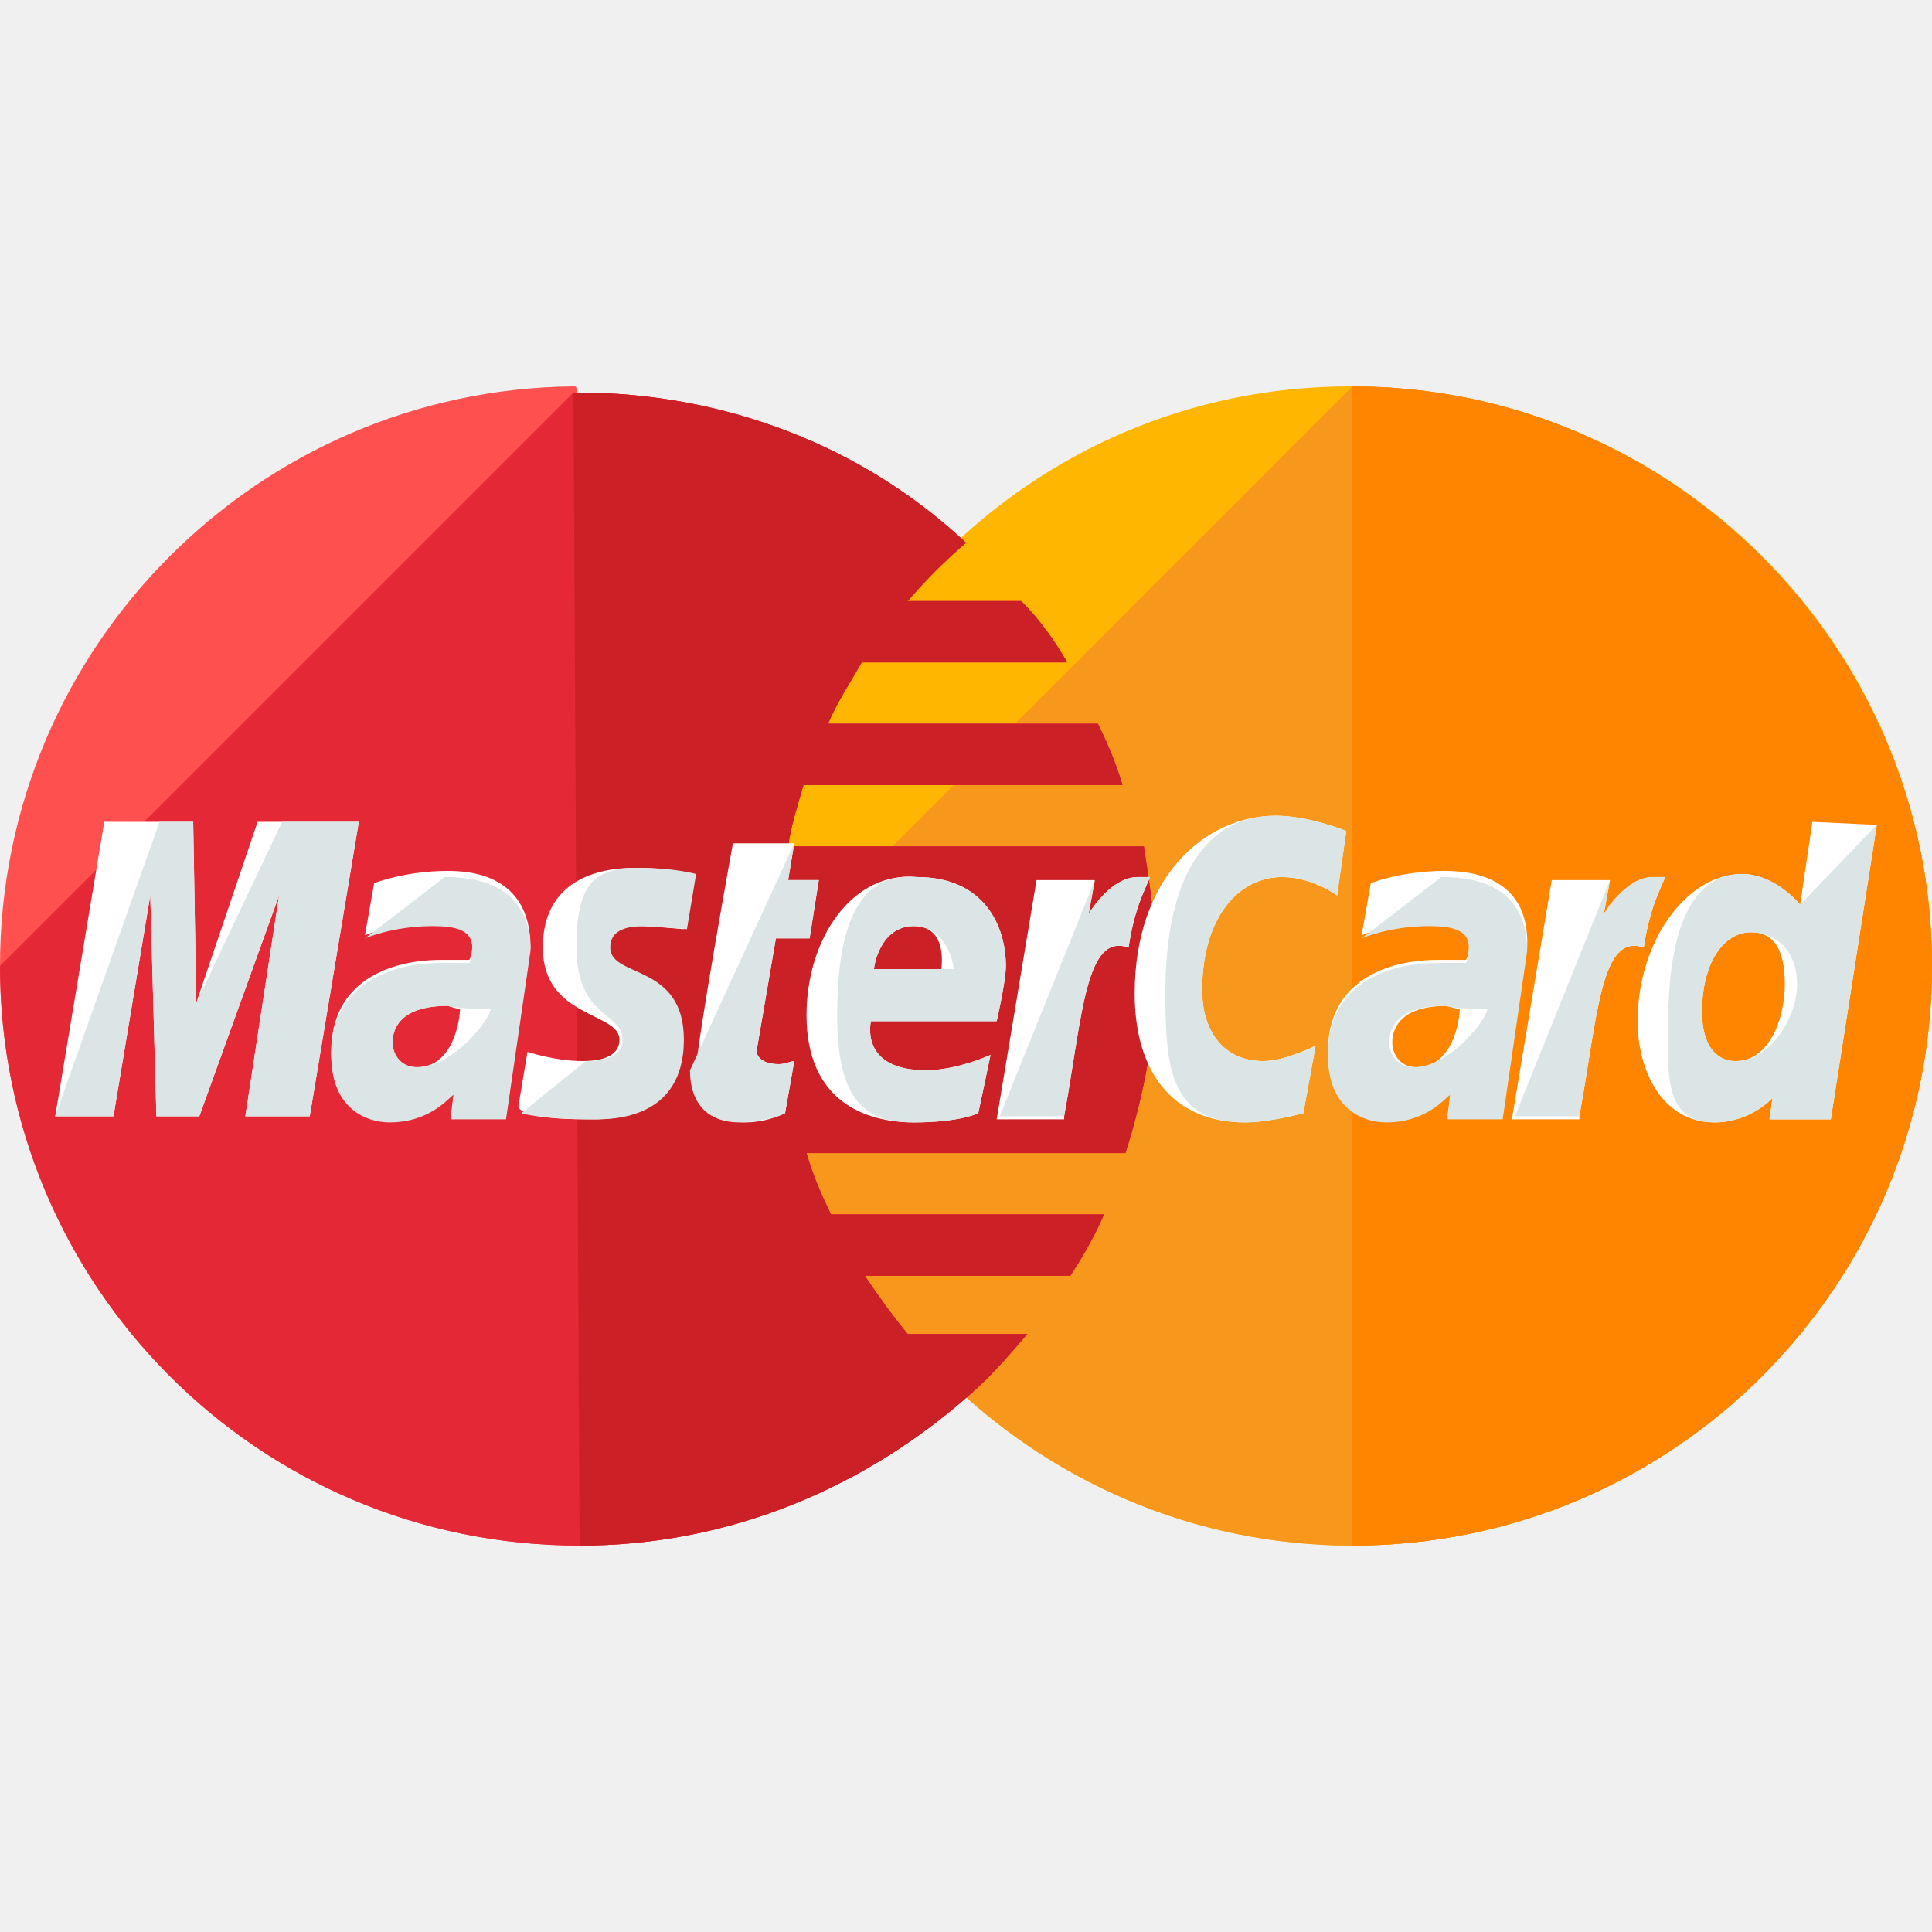
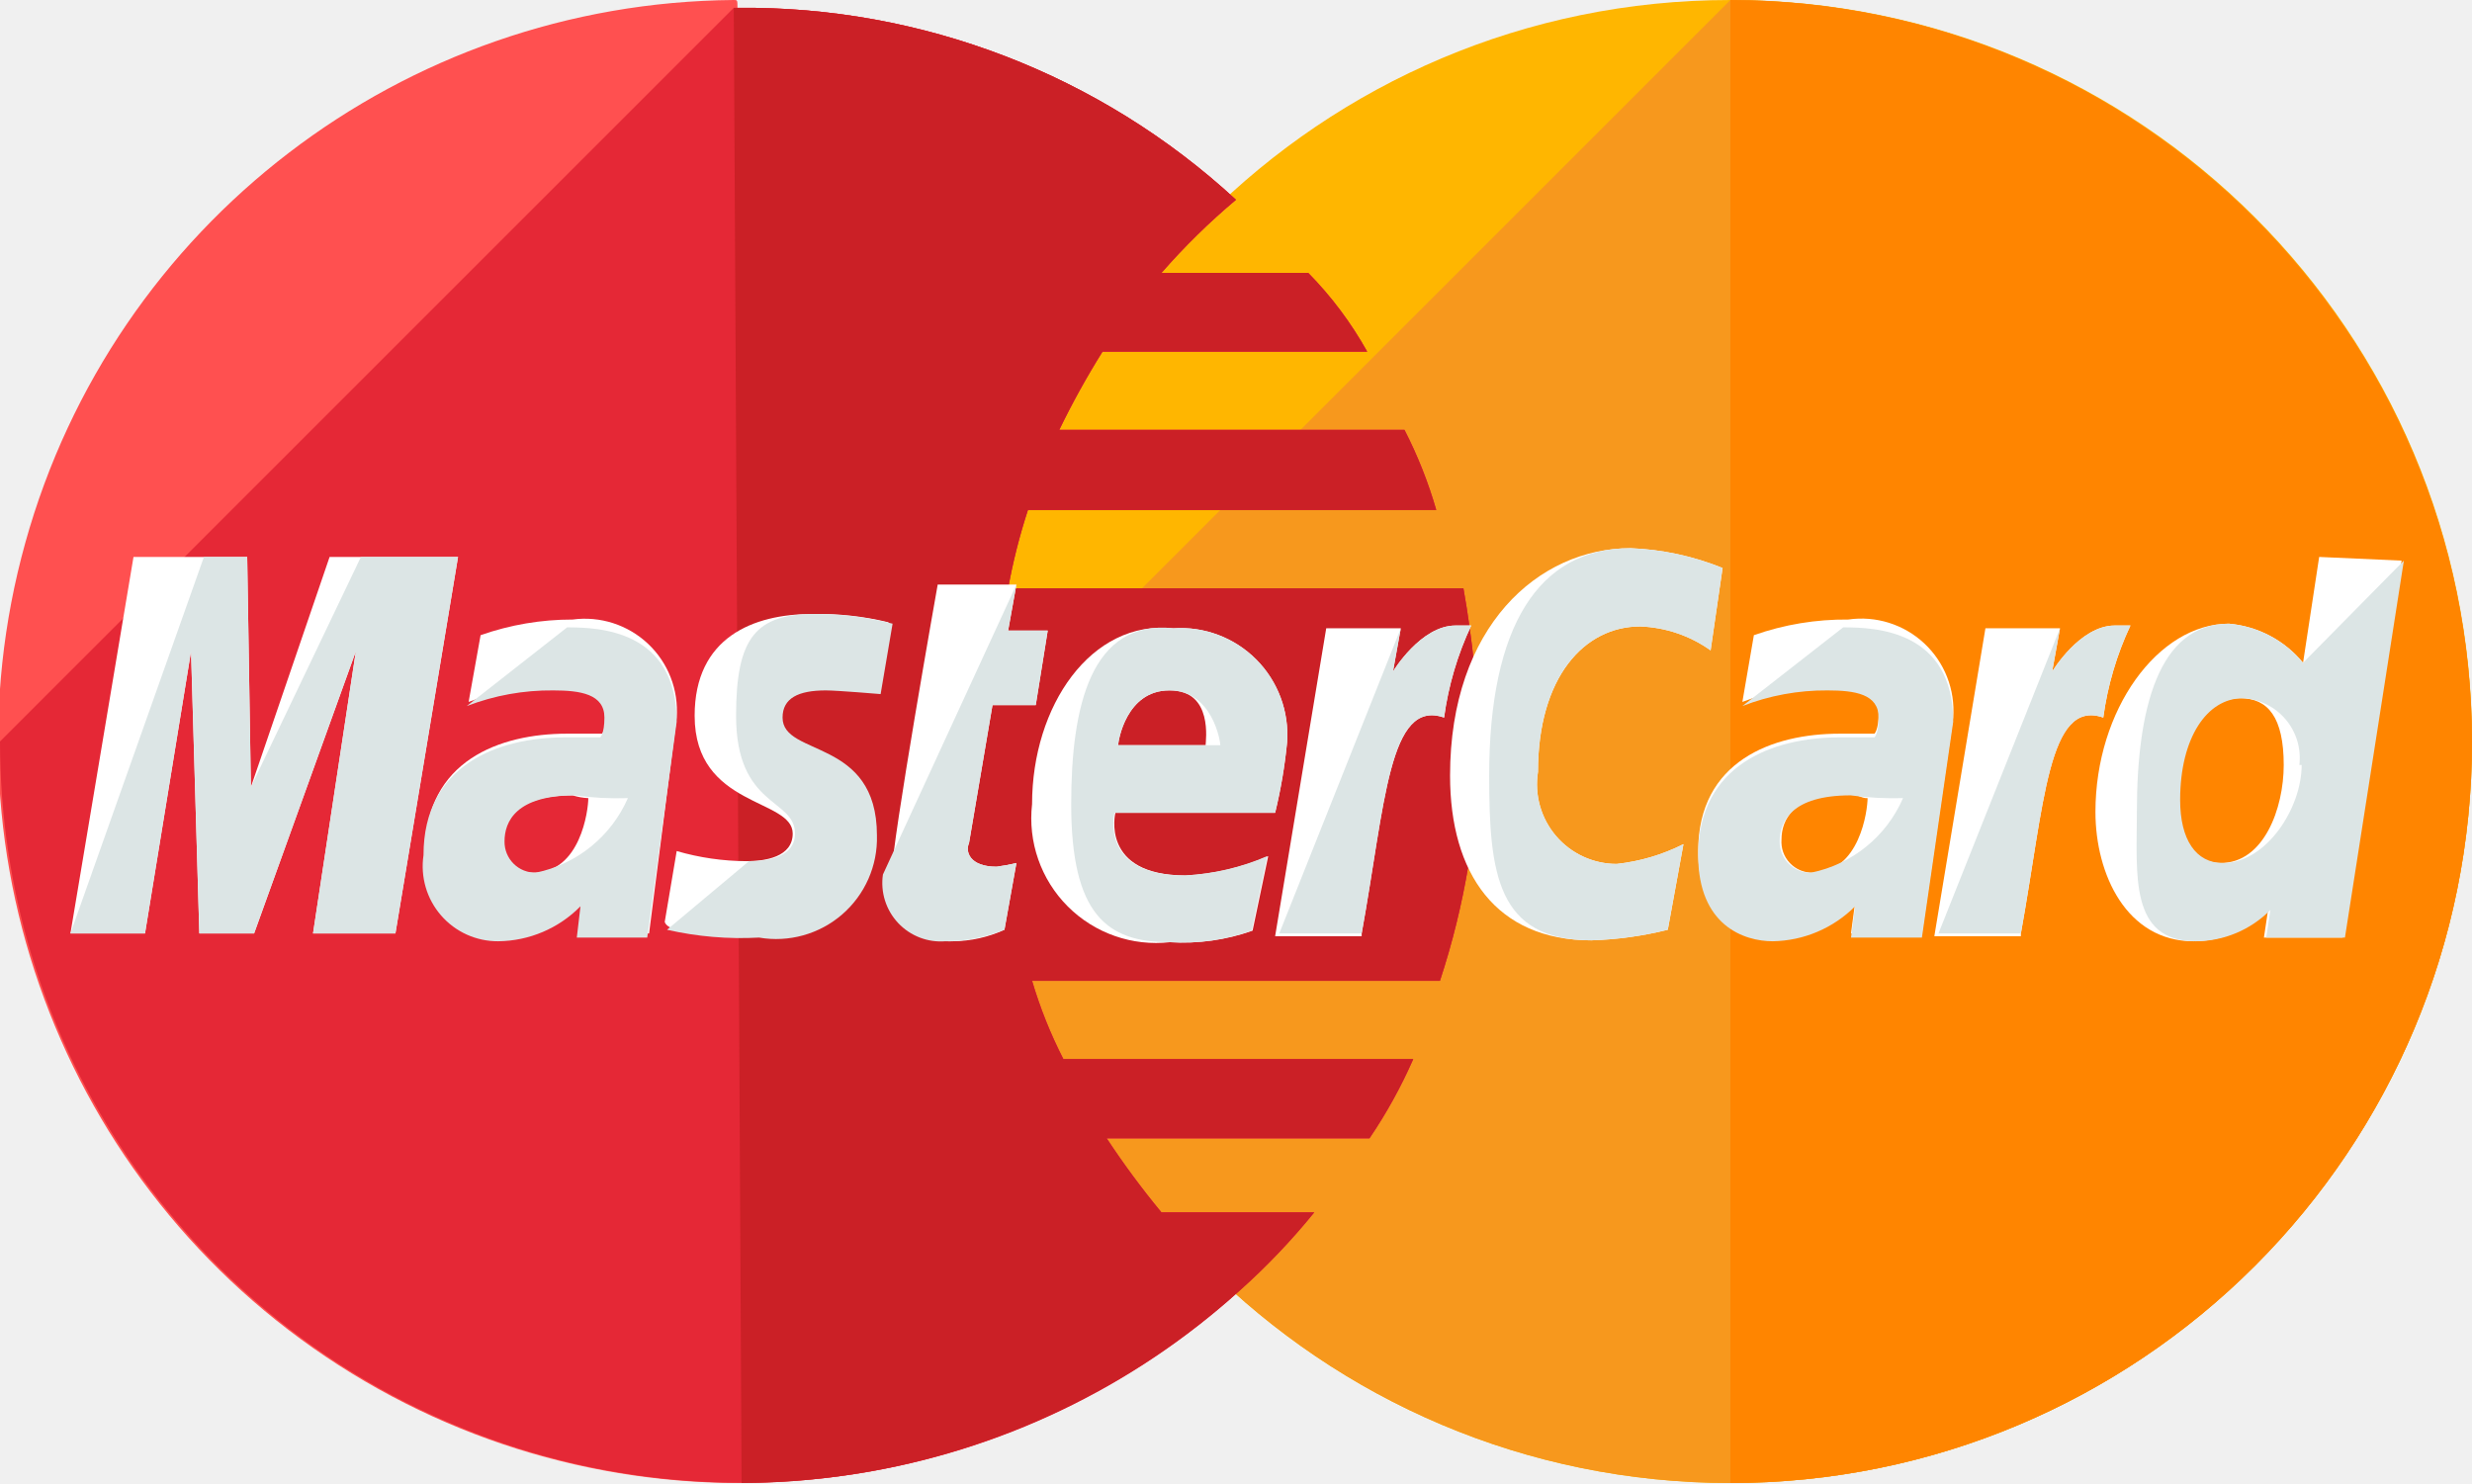
- <svg xmlns="http://www.w3.org/2000/svg" version="1.1" id="Capa_1" x="0px" y="0px" viewBox="0 0 504 504" style="enable-background:new 0 0 504 504;" xml:space="preserve">
-   <path style="fill:#FFB600;" d="M504,252c0,83.2-67.2,151.2-151.2,151.2c-83.2,0-151.2-68-151.2-151.2l0,0  c0-83.2,67.2-151.2,150.4-151.2C436.8,100.8,504,168.8,504,252L504,252z" />
-   <path style="fill:#F7981D;" d="M352.8,100.8c83.2,0,151.2,68,151.2,151.2l0,0c0,83.2-67.2,151.2-151.2,151.2  c-83.2,0-151.2-68-151.2-151.2" />
-   <path style="fill:#FF8500;" d="M352.8,100.8c83.2,0,151.2,68,151.2,151.2l0,0c0,83.2-67.2,151.2-151.2,151.2" />
-   <path style="fill:#FF5050;" d="M149.6,100.8C67.2,101.6,0,168.8,0,252s67.2,151.2,151.2,151.2c39.2,0,74.4-15.2,101.6-39.2l0,0l0,0  c5.6-4.8,10.4-10.4,15.2-16h-31.2c-4-4.8-8-10.4-11.2-15.2h53.6c3.2-4.8,6.4-10.4,8.8-16h-71.2c-2.4-4.8-4.8-10.4-6.4-16h83.2  c4.8-15.2,8-31.2,8-48c0-11.2-1.6-21.6-3.2-32h-92.8c0.8-5.6,2.4-10.4,4-16h83.2c-1.6-5.6-4-11.2-6.4-16H216  c2.4-5.6,5.6-10.4,8.8-16h53.6c-3.2-5.6-7.2-11.2-12-16h-29.6c4.8-5.6,9.6-10.4,15.2-15.2c-26.4-24.8-62.4-39.2-101.6-39.2  C150.4,100.8,150.4,100.8,149.6,100.8z" />
-   <path style="fill:#E52836;" d="M0,252c0,83.2,67.2,151.2,151.2,151.2c39.2,0,74.4-15.2,101.6-39.2l0,0l0,0  c5.6-4.8,10.4-10.4,15.2-16h-31.2c-4-4.8-8-10.4-11.2-15.2h53.6c3.2-4.8,6.4-10.4,8.8-16h-71.2c-2.4-4.8-4.8-10.4-6.4-16h83.2  c4.8-15.2,8-31.2,8-48c0-11.2-1.6-21.6-3.2-32h-92.8c0.8-5.6,2.4-10.4,4-16h83.2c-1.6-5.6-4-11.2-6.4-16H216  c2.4-5.6,5.6-10.4,8.8-16h53.6c-3.2-5.6-7.2-11.2-12-16h-29.6c4.8-5.6,9.6-10.4,15.2-15.2c-26.4-24.8-62.4-39.2-101.6-39.2h-0.8" />
-   <path style="fill:#CB2026;" d="M151.2,403.2c39.2,0,74.4-15.2,101.6-39.2l0,0l0,0c5.6-4.8,10.4-10.4,15.2-16h-31.2  c-4-4.8-8-10.4-11.2-15.2h53.6c3.2-4.8,6.4-10.4,8.8-16h-71.2c-2.4-4.8-4.8-10.4-6.4-16h83.2c4.8-15.2,8-31.2,8-48  c0-11.2-1.6-21.6-3.2-32h-92.8c0.8-5.6,2.4-10.4,4-16h83.2c-1.6-5.6-4-11.2-6.4-16H216c2.4-5.6,5.6-10.4,8.8-16h53.6  c-3.2-5.6-7.2-11.2-12-16h-29.6c4.8-5.6,9.6-10.4,15.2-15.2c-26.4-24.8-62.4-39.2-101.6-39.2h-0.8" />
-   <g>
-     <path style="fill:#FFFFFF;" d="M204.8,290.4l2.4-13.6c-0.8,0-2.4,0.8-4,0.8c-5.6,0-6.4-3.2-5.6-4.8l4.8-28h8.8l2.4-15.2h-8l1.6-9.6   h-16c0,0-9.6,52.8-9.6,59.2c0,9.6,5.6,13.6,12.8,13.6C199.2,292.8,203.2,291.2,204.8,290.4z" />
-     <path style="fill:#FFFFFF;" d="M210.4,264.8c0,22.4,15.2,28,28,28c12,0,16.8-2.4,16.8-2.4l3.2-15.2c0,0-8.8,4-16.8,4   c-17.6,0-14.4-12.8-14.4-12.8H260c0,0,2.4-10.4,2.4-14.4c0-10.4-5.6-23.2-23.2-23.2C222.4,227.2,210.4,244.8,210.4,264.8z    M238.4,241.6c8.8,0,7.2,10.4,7.2,11.2H228C228,252,229.6,241.6,238.4,241.6z" />
-     <path style="fill:#FFFFFF;" d="M340,290.4l3.2-17.6c0,0-8,4-13.6,4c-11.2,0-16-8.8-16-18.4c0-19.2,9.6-29.6,20.8-29.6   c8,0,14.4,4.8,14.4,4.8l2.4-16.8c0,0-9.6-4-18.4-4c-18.4,0-36.8,16-36.8,46.4c0,20,9.6,33.6,28.8,33.6   C331.2,292.8,340,290.4,340,290.4z" />
-     <path style="fill:#FFFFFF;" d="M116.8,227.2c-11.2,0-19.2,3.2-19.2,3.2L95.2,244c0,0,7.2-3.2,17.6-3.2c5.6,0,10.4,0.8,10.4,5.6   c0,3.2-0.8,4-0.8,4s-4.8,0-7.2,0c-13.6,0-28.8,5.6-28.8,24c0,14.4,9.6,17.6,15.2,17.6c11.2,0,16-7.2,16.8-7.2l-0.8,6.4H132l6.4-44   C138.4,228,122.4,227.2,116.8,227.2z M120,263.2c0,2.4-1.6,15.2-11.2,15.2c-4.8,0-6.4-4-6.4-6.4c0-4,2.4-9.6,14.4-9.6   C119.2,263.2,120,263.2,120,263.2z" />
-     <path style="fill:#FFFFFF;" d="M153.6,292c4,0,24,0.8,24-20.8c0-20-19.2-16-19.2-24c0-4,3.2-5.6,8.8-5.6c2.4,0,11.2,0.8,11.2,0.8   l2.4-14.4c0,0-5.6-1.6-15.2-1.6c-12,0-24,4.8-24,20.8c0,18.4,20,16.8,20,24c0,4.8-5.6,5.6-9.6,5.6c-7.2,0-14.4-2.4-14.4-2.4   l-2.4,14.4C136,290.4,140,292,153.6,292z" />
-     <path style="fill:#FFFFFF;" d="M472.8,214.4l-3.2,21.6c0,0-6.4-8-15.2-8c-14.4,0-27.2,17.6-27.2,38.4c0,12.8,6.4,26.4,20,26.4   c9.6,0,15.2-6.4,15.2-6.4l-0.8,5.6h16l12-76.8L472.8,214.4z M465.6,256.8c0,8.8-4,20-12.8,20c-5.6,0-8.8-4.8-8.8-12.8   c0-12.8,5.6-20.8,12.8-20.8C462.4,243.2,465.6,247.2,465.6,256.8z" />
-     <path style="fill:#FFFFFF;" d="M29.6,291.2l9.6-57.6l1.6,57.6H52l20.8-57.6L64,291.2h16.8l12.8-76.8H67.2l-16,47.2l-0.8-47.2H27.2   l-12.8,76.8H29.6z" />
-     <path style="fill:#FFFFFF;" d="M277.6,291.2c4.8-26.4,5.6-48,16.8-44c1.6-10.4,4-14.4,5.6-18.4c0,0-0.8,0-3.2,0   c-7.2,0-12.8,9.6-12.8,9.6l1.6-8.8h-15.2L260,292h17.6V291.2z" />
-     <path style="fill:#FFFFFF;" d="M376.8,227.2c-11.2,0-19.2,3.2-19.2,3.2l-2.4,13.6c0,0,7.2-3.2,17.6-3.2c5.6,0,10.4,0.8,10.4,5.6   c0,3.2-0.8,4-0.8,4s-4.8,0-7.2,0c-13.6,0-28.8,5.6-28.8,24c0,14.4,9.6,17.6,15.2,17.6c11.2,0,16-7.2,16.8-7.2l-0.8,6.4H392l6.4-44   C399.2,228,382.4,227.2,376.8,227.2z M380.8,263.2c0,2.4-1.6,15.2-11.2,15.2c-4.8,0-6.4-4-6.4-6.4c0-4,2.4-9.6,14.4-9.6   C380,263.2,380,263.2,380.8,263.2z" />
-     <path style="fill:#FFFFFF;" d="M412,291.2c4.8-26.4,5.6-48,16.8-44c1.6-10.4,4-14.4,5.6-18.4c0,0-0.8,0-3.2,0   c-7.2,0-12.8,9.6-12.8,9.6l1.6-8.8h-15.2L394.4,292H412V291.2z" />
-   </g>
-   <g>
-     <path style="fill:#DCE5E5;" d="M180,279.2c0,9.6,5.6,13.6,12.8,13.6c5.6,0,10.4-1.6,12-2.4l2.4-13.6c-0.8,0-2.4,0.8-4,0.8   c-5.6,0-6.4-3.2-5.6-4.8l4.8-28h8.8l2.4-15.2h-8l1.6-9.6" />
-     <path style="fill:#DCE5E5;" d="M218.4,264.8c0,22.4,7.2,28,20,28c12,0,16.8-2.4,16.8-2.4l3.2-15.2c0,0-8.8,4-16.8,4   c-17.6,0-14.4-12.8-14.4-12.8H260c0,0,2.4-10.4,2.4-14.4c0-10.4-5.6-23.2-23.2-23.2C222.4,227.2,218.4,244.8,218.4,264.8z    M238.4,241.6c8.8,0,10.4,10.4,10.4,11.2H228C228,252,229.6,241.6,238.4,241.6z" />
-     <path style="fill:#DCE5E5;" d="M340,290.4l3.2-17.6c0,0-8,4-13.6,4c-11.2,0-16-8.8-16-18.4c0-19.2,9.6-29.6,20.8-29.6   c8,0,14.4,4.8,14.4,4.8l2.4-16.8c0,0-9.6-4-18.4-4c-18.4,0-28.8,16-28.8,46.4c0,20,1.6,33.6,20.8,33.6   C331.2,292.8,340,290.4,340,290.4z" />
-     <path style="fill:#DCE5E5;" d="M95.2,244.8c0,0,7.2-3.2,17.6-3.2c5.6,0,10.4,0.8,10.4,5.6c0,3.2-0.8,4-0.8,4s-4.8,0-7.2,0   c-13.6,0-28.8,5.6-28.8,24c0,14.4,9.6,17.6,15.2,17.6c11.2,0,16-7.2,16.8-7.2l-0.8,6.4H132l6.4-44c0-18.4-16-19.2-22.4-19.2    M128,263.2c0,2.4-9.6,15.2-19.2,15.2c-4.8,0-6.4-4-6.4-6.4c0-4,2.4-9.6,14.4-9.6C119.2,263.2,128,263.2,128,263.2z" />
-     <path style="fill:#DCE5E5;" d="M136,290.4c0,0,4.8,1.6,18.4,1.6c4,0,24,0.8,24-20.8c0-20-19.2-16-19.2-24c0-4,3.2-5.6,8.8-5.6   c2.4,0,11.2,0.8,11.2,0.8l2.4-14.4c0,0-5.6-1.6-15.2-1.6c-12,0-16,4.8-16,20.8c0,18.4,12,16.8,12,24c0,4.8-5.6,5.6-9.6,5.6" />
-     <path style="fill:#DCE5E5;" d="M469.6,236c0,0-6.4-8-15.2-8c-14.4,0-19.2,17.6-19.2,38.4c0,12.8-1.6,26.4,12,26.4   c9.6,0,15.2-6.4,15.2-6.4l-0.8,5.6h16l12-76.8 M468.8,256.8c0,8.8-7.2,20-16,20c-5.6,0-8.8-4.8-8.8-12.8c0-12.8,5.6-20.8,12.8-20.8   C462.4,243.2,468.8,247.2,468.8,256.8z" />
-     <path style="fill:#DCE5E5;" d="M29.6,291.2l9.6-57.6l1.6,57.6H52l20.8-57.6L64,291.2h16.8l12.8-76.8h-20l-22.4,47.2l-0.8-47.2h-8.8   l-27.2,76.8H29.6z" />
-     <path style="fill:#DCE5E5;" d="M260.8,291.2h16.8c4.8-26.4,5.6-48,16.8-44c1.6-10.4,4-14.4,5.6-18.4c0,0-0.8,0-3.2,0   c-7.2,0-12.8,9.6-12.8,9.6l1.6-8.8" />
-     <path style="fill:#DCE5E5;" d="M355.2,244.8c0,0,7.2-3.2,17.6-3.2c5.6,0,10.4,0.8,10.4,5.6c0,3.2-0.8,4-0.8,4s-4.8,0-7.2,0   c-13.6,0-28.8,5.6-28.8,24c0,14.4,9.6,17.6,15.2,17.6c11.2,0,16-7.2,16.8-7.2l-0.8,6.4H392l6.4-44c0-18.4-16-19.2-22.4-19.2    M388,263.2c0,2.4-9.6,15.2-19.2,15.2c-4.8,0-6.4-4-6.4-6.4c0-4,2.4-9.6,14.4-9.6C380,263.2,388,263.2,388,263.2z" />
-     <path style="fill:#DCE5E5;" d="M395.2,291.2H412c4.8-26.4,5.6-48,16.8-44c1.6-10.4,4-14.4,5.6-18.4c0,0-0.8,0-3.2,0   c-7.2,0-12.8,9.6-12.8,9.6l1.6-8.8" />
-   </g>
-   <g>
- </g>
-   <g>
- </g>
-   <g>
- </g>
-   <g>
- </g>
-   <g>
- </g>
-   <g>
- </g>
-   <g>
- </g>
-   <g>
- </g>
-   <g>
- </g>
-   <g>
- </g>
-   <g>
- </g>
-   <g>
- </g>
-   <g>
- </g>
-   <g>
- </g>
-   <g>
- </g>
+ <svg xmlns="http://www.w3.org/2000/svg" id="Layer_1" data-name="Layer 1" viewBox="0 0 53.7 32.22">
+   <defs>
+     <style>.cls-1{fill:#ffb600;}.cls-2{fill:#f7981d;}.cls-3{fill:#ff8500;}.cls-4{fill:#ff5050;}.cls-5{fill:#e52836;}.cls-6{fill:#cb2026;}.cls-7{fill:#fff;}.cls-8{fill:#dce5e5;}</style>
+   </defs>
+   <path class="cls-1" d="M79,49.77a16.11,16.11,0,0,1-32.22,0h0a16.11,16.11,0,1,1,32.22,0Z" transform="translate(-25.3 -33.66)" />
+   <path class="cls-2" d="M62.89,33.66A16.15,16.15,0,0,1,79,49.77h0a16.11,16.11,0,0,1-32.22,0" transform="translate(-25.3 -33.66)" />
+   <path class="cls-3" d="M62.89,33.66A16.15,16.15,0,0,1,79,49.77h0A16.1,16.1,0,0,1,62.89,65.88" transform="translate(-25.3 -33.66)" />
+   <path class="cls-4" d="M41.24,33.66a16.11,16.11,0,1,0,11,28h0A14.56,14.56,0,0,0,53.85,60H50.53a18.47,18.47,0,0,1-1.19-1.61h5.71A10.79,10.79,0,0,0,56,56.67H48.4a9.88,9.88,0,0,1-.68-1.7h8.86a17,17,0,0,0,.85-5.12,22.13,22.13,0,0,0-.34-3.41H47.2a12.83,12.83,0,0,1,.43-1.7H56.5A9.69,9.69,0,0,0,55.81,43h-7.5a18,18,0,0,1,.94-1.7H55a8,8,0,0,0-1.28-1.71H50.53A14.58,14.58,0,0,1,52.15,38a15.73,15.73,0,0,0-10.83-4.17C41.32,33.66,41.32,33.66,41.24,33.66Z" transform="translate(-25.3 -33.66)" />
+   <path class="cls-5" d="M25.3,49.77A16.11,16.11,0,0,0,52.23,61.7h0A14.56,14.56,0,0,0,53.85,60H50.53a18.47,18.47,0,0,1-1.19-1.61h5.71A10.79,10.79,0,0,0,56,56.67H48.4a9.88,9.88,0,0,1-.68-1.7h8.86a17,17,0,0,0,.85-5.12,22.13,22.13,0,0,0-.34-3.41H47.2a12.83,12.83,0,0,1,.43-1.7H56.5A9.69,9.69,0,0,0,55.81,43h-7.5a18,18,0,0,1,.94-1.7H55a8,8,0,0,0-1.28-1.71H50.53A14.58,14.58,0,0,1,52.15,38a15.73,15.73,0,0,0-10.83-4.17h-.08" transform="translate(-25.3 -33.66)" />
+   <path class="cls-6" d="M41.41,65.88A16.25,16.25,0,0,0,52.23,61.7h0A14.56,14.56,0,0,0,53.85,60H50.53a18.47,18.47,0,0,1-1.19-1.61h5.71A10.79,10.79,0,0,0,56,56.67H48.4a9.88,9.88,0,0,1-.68-1.7h8.86a17,17,0,0,0,.85-5.12,22.13,22.13,0,0,0-.34-3.41H47.2a12.83,12.83,0,0,1,.43-1.7H56.5A9.69,9.69,0,0,0,55.81,43h-7.5a18,18,0,0,1,.94-1.7H55a8,8,0,0,0-1.28-1.71H50.53A14.58,14.58,0,0,1,52.15,38a15.73,15.73,0,0,0-10.83-4.17h-.08" transform="translate(-25.3 -33.66)" />
+   <path class="cls-7" d="M47.12,53.86l.26-1.45a4.28,4.28,0,0,1-.43.08c-.6,0-.68-.34-.6-.51l.51-3h.94l.26-1.62H47.2l.18-1H45.67s-1,5.62-1,6.3A1.27,1.27,0,0,0,46,54.11,2.74,2.74,0,0,0,47.12,53.86Z" transform="translate(-25.3 -33.66)" />
+   <path class="cls-7" d="M47.72,51.13a2.71,2.71,0,0,0,3,3,4.51,4.51,0,0,0,1.79-.25l.34-1.62a5.19,5.19,0,0,1-1.79.42c-1.87,0-1.53-1.36-1.53-1.36H53a11,11,0,0,0,.26-1.53,2.32,2.32,0,0,0-2.47-2.48C49,47.12,47.72,49,47.72,51.13Zm3-2.47c.94,0,.77,1.11.77,1.19H49.59C49.59,49.77,49.76,48.66,50.7,48.66Z" transform="translate(-25.3 -33.66)" />
+   <path class="cls-7" d="M61.53,53.86,61.87,52a4.22,4.22,0,0,1-1.45.43,1.73,1.73,0,0,1-1.71-2c0-2.05,1-3.16,2.22-3.16a2.81,2.81,0,0,1,1.53.52L62.72,46a5.93,5.93,0,0,0-2-.43c-2,0-3.92,1.7-3.92,4.94,0,2.13,1,3.58,3.07,3.58A7.84,7.84,0,0,0,61.53,53.86Z" transform="translate(-25.3 -33.66)" />
+   <path class="cls-7" d="M37.74,47.12a6,6,0,0,0-2,.34l-.26,1.45a5.08,5.08,0,0,1,1.88-.34c.59,0,1.11.09,1.11.6,0,.34-.09.43-.09.43h-.77c-1.45,0-3.07.59-3.07,2.55,0,1.54,1,1.88,1.62,1.88a2.52,2.52,0,0,0,1.79-.77l-.08.68h1.53L40,49.25A2,2,0,0,0,37.74,47.12ZM38.08,51c0,.26-.17,1.62-1.19,1.62a.67.67,0,0,1-.68-.68c0-.43.25-1,1.53-1A1.33,1.33,0,0,0,38.08,51Z" transform="translate(-25.3 -33.66)" />
+   <path class="cls-7" d="M41.66,54a2.19,2.19,0,0,0,2.56-2.22c0-2.13-2-1.7-2-2.56,0-.42.34-.59.93-.59.26,0,1.2.08,1.2.08l.25-1.53A6.43,6.43,0,0,0,42.94,47c-1.28,0-2.55.51-2.55,2.21,0,2,2.13,1.79,2.13,2.56,0,.51-.6.6-1,.6A5.51,5.51,0,0,1,40,52.15l-.26,1.54C39.79,53.86,40.22,54,41.66,54Z" transform="translate(-25.3 -33.66)" />
+   <path class="cls-7" d="M75.68,45.76l-.35,2.3a2.35,2.35,0,0,0-1.61-.85c-1.54,0-2.9,1.87-2.9,4.09,0,1.36.68,2.81,2.13,2.81a2.29,2.29,0,0,0,1.62-.68l-.09.6h1.71l1.28-8.19Zm-.77,4.52c0,.94-.43,2.13-1.37,2.13-.59,0-.93-.51-.93-1.37,0-1.36.59-2.21,1.36-2.21C74.57,48.83,74.91,49.25,74.91,50.28Z" transform="translate(-25.3 -33.66)" />
+   <path class="cls-7" d="M28.45,53.94l1-6.13.18,6.13h1.19l2.21-6.13-.93,6.13h1.79l1.36-8.18H32.46l-1.71,5-.08-5H28.2l-1.37,8.18Z" transform="translate(-25.3 -33.66)" />
+   <path class="cls-7" d="M54.88,53.94c.51-2.81.59-5.11,1.79-4.69a6.87,6.87,0,0,1,.59-2h-.34c-.76,0-1.36,1-1.36,1l.17-.94H54.11L53,54h1.88Z" transform="translate(-25.3 -33.66)" />
+   <path class="cls-7" d="M65.45,47.12a6,6,0,0,0-2.05.34l-.25,1.45A5,5,0,0,1,65,48.57c.6,0,1.11.09,1.11.6,0,.34-.09.43-.09.43h-.76c-1.45,0-3.07.59-3.07,2.55,0,1.54,1,1.88,1.62,1.88a2.58,2.58,0,0,0,1.79-.77l-.09.68h1.54l.68-4.69A2,2,0,0,0,65.45,47.12ZM65.87,51c0,.26-.17,1.62-1.19,1.62A.67.67,0,0,1,64,51.9c0-.43.25-1,1.53-1C65.79,51,65.79,51,65.87,51Z" transform="translate(-25.3 -33.66)" />
+   <path class="cls-7" d="M69.2,53.94c.51-2.81.59-5.11,1.79-4.69a6.87,6.87,0,0,1,.59-2h-.34c-.76,0-1.36,1-1.36,1l.17-.94H68.43L67.32,54H69.2Z" transform="translate(-25.3 -33.66)" />
+   <path class="cls-8" d="M44.48,52.66a1.27,1.27,0,0,0,1.36,1.45,3.36,3.36,0,0,0,1.28-.25l.26-1.45a4.28,4.28,0,0,1-.43.08c-.6,0-.68-.34-.6-.51l.51-3h.94l.26-1.62H47.2l.18-1" transform="translate(-25.3 -33.66)" />
+   <path class="cls-8" d="M48.57,51.13c0,2.39.77,3,2.13,3a4.51,4.51,0,0,0,1.79-.25l.34-1.62a5.19,5.19,0,0,1-1.79.42c-1.87,0-1.53-1.36-1.53-1.36H53a11,11,0,0,0,.26-1.53,2.32,2.32,0,0,0-2.47-2.48C49,47.12,48.57,49,48.57,51.13Zm2.13-2.47c.94,0,1.11,1.11,1.11,1.19H49.59C49.59,49.77,49.76,48.66,50.7,48.66Z" transform="translate(-25.3 -33.66)" />
+   <path class="cls-8" d="M61.53,53.86,61.87,52a4.22,4.22,0,0,1-1.45.43,1.73,1.73,0,0,1-1.71-2c0-2.05,1-3.16,2.22-3.16a2.81,2.81,0,0,1,1.53.52L62.72,46a5.93,5.93,0,0,0-2-.43c-2,0-3.07,1.7-3.07,4.94,0,2.13.17,3.58,2.22,3.58A7.84,7.84,0,0,0,61.53,53.86Z" transform="translate(-25.3 -33.66)" />
+   <path class="cls-8" d="M35.44,49a5.08,5.08,0,0,1,1.88-.34c.59,0,1.11.08,1.11.59,0,.35-.09.43-.09.43h-.77c-1.45,0-3.07.6-3.07,2.56a1.63,1.63,0,0,0,1.62,1.87,2.54,2.54,0,0,0,1.79-.76l-.08.68h1.53L40,49.34c0-2-1.7-2.05-2.38-2.05M38.94,51a2.8,2.8,0,0,1-2,1.62.67.67,0,0,1-.68-.68c0-.43.25-1,1.53-1A6.69,6.69,0,0,0,38.94,51Z" transform="translate(-25.3 -33.66)" />
+   <path class="cls-8" d="M39.79,53.86a7.22,7.22,0,0,0,2,.17,2.19,2.19,0,0,0,2.56-2.22c0-2.13-2.05-1.7-2.05-2.56,0-.42.34-.59.94-.59.25,0,1.19.08,1.19.08l.26-1.53A6.53,6.53,0,0,0,43,47c-1.28,0-1.71.51-1.71,2.21,0,2,1.28,1.79,1.28,2.56,0,.51-.59.6-1,.6" transform="translate(-25.3 -33.66)" />
+   <path class="cls-8" d="M75.33,48.06a2.35,2.35,0,0,0-1.61-.85c-1.54,0-2,1.87-2,4.09,0,1.36-.17,2.81,1.28,2.81a2.29,2.29,0,0,0,1.62-.68l-.09.6h1.71l1.28-8.19m-2.22,4.44c0,.94-.77,2.13-1.71,2.13-.59,0-.93-.51-.93-1.37,0-1.36.59-2.21,1.36-2.21A1.3,1.3,0,0,1,75.25,50.28Z" transform="translate(-25.3 -33.66)" />
+   <path class="cls-8" d="M28.45,53.94l1-6.13.18,6.13h1.19l2.21-6.13-.93,6.13h1.79l1.36-8.18H33.14l-2.39,5-.08-5h-.94l-2.9,8.18Z" transform="translate(-25.3 -33.66)" />
+   <path class="cls-8" d="M53.09,53.94h1.79c.51-2.81.59-5.11,1.79-4.69a6.87,6.87,0,0,1,.59-2h-.34c-.76,0-1.36,1-1.36,1l.17-.94" transform="translate(-25.3 -33.66)" />
+   <path class="cls-8" d="M63.15,49A5,5,0,0,1,65,48.66c.6,0,1.11.08,1.11.59,0,.35-.09.43-.09.43h-.76c-1.45,0-3.07.6-3.07,2.56,0,1.53,1,1.87,1.62,1.87a2.59,2.59,0,0,0,1.79-.76l-.09.68h1.54l.68-4.69c0-2-1.71-2.05-2.39-2.05M66.64,51a2.78,2.78,0,0,1-2,1.62.67.67,0,0,1-.68-.68c0-.43.26-1,1.54-1A7.07,7.07,0,0,0,66.64,51Z" transform="translate(-25.3 -33.66)" />
+   <path class="cls-8" d="M67.41,53.94H69.2c.51-2.81.59-5.11,1.79-4.69a6.87,6.87,0,0,1,.59-2h-.34c-.76,0-1.36,1-1.36,1l.17-.94" transform="translate(-25.3 -33.66)" />
</svg>
